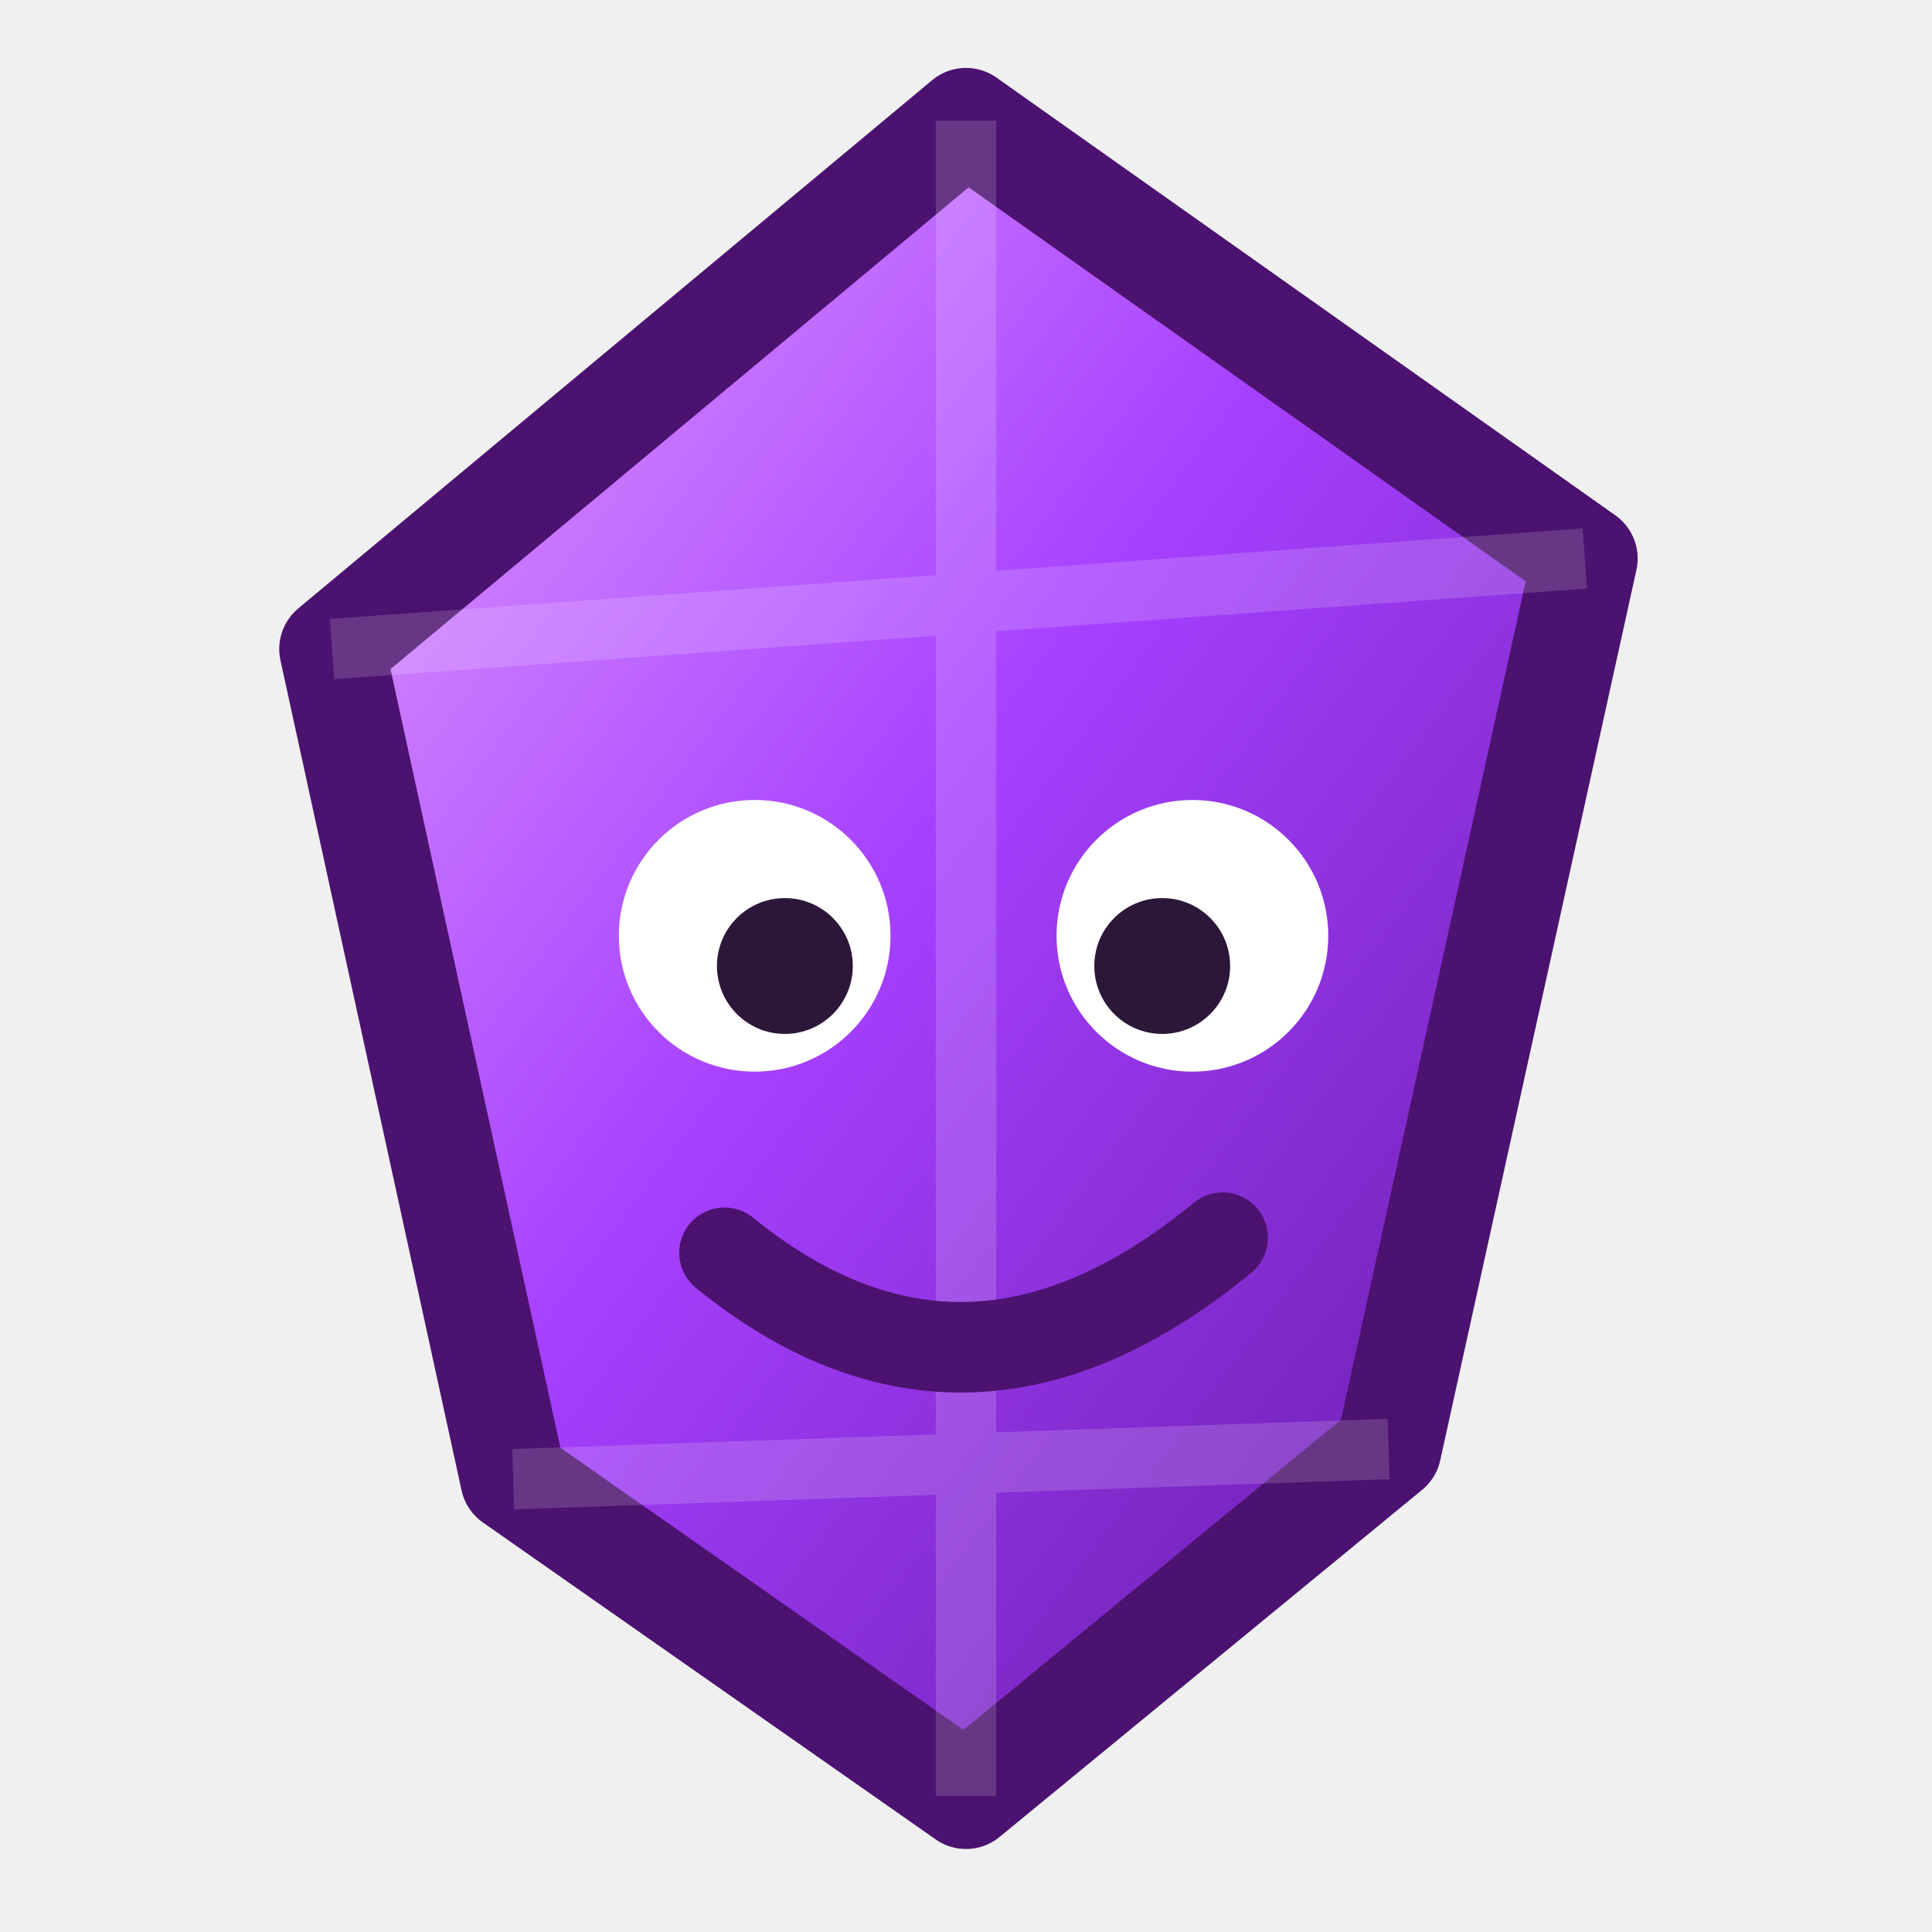
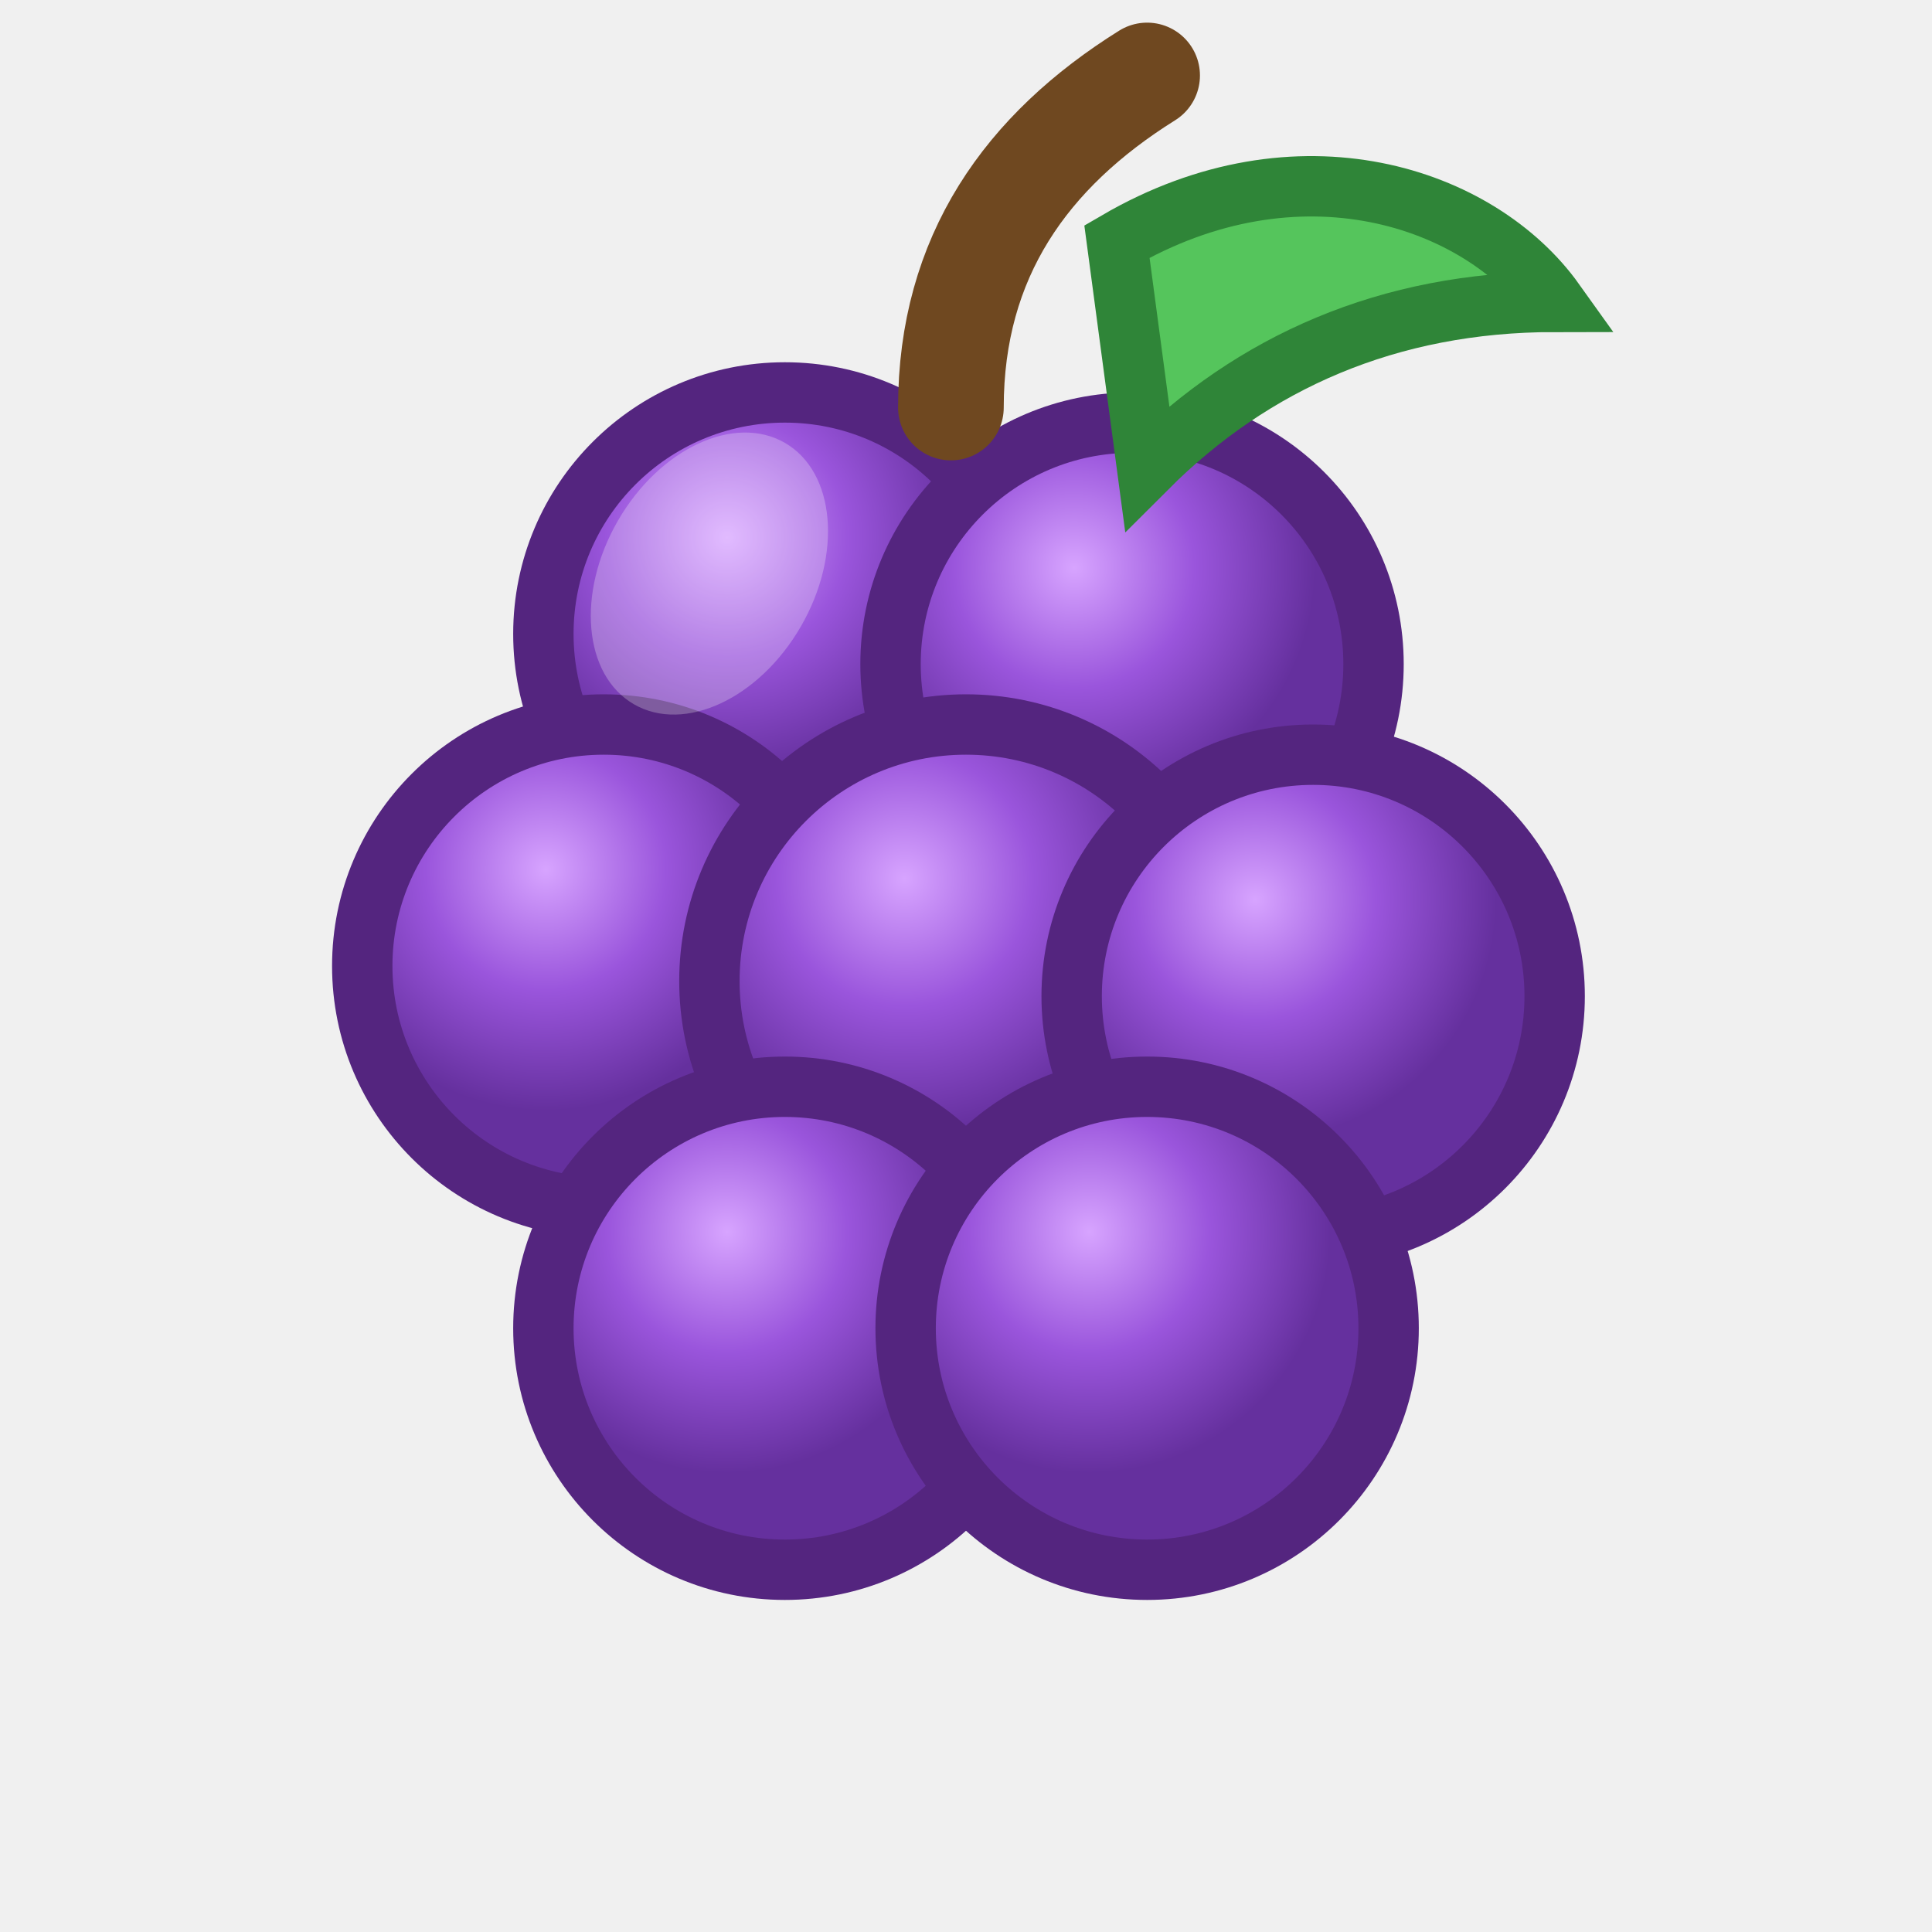
<svg xmlns="http://www.w3.org/2000/svg" viewBox="0 0 128 128">
  <defs>
-     <linearGradient id="g" x1="0" y1="0" x2="1" y2="1">
-       <stop stop-color="#e6a6ff" />
-       <stop offset=".45" stop-color="#a640ff" />
-       <stop offset="1" stop-color="#5c159b" />
-     </linearGradient>
+     <radialGradient id="g" cx="38%" cy="30%">
+       <stop stop-color="#d7a4ff" />
+       <stop offset=".5" stop-color="#9a55dc" />
+       <stop offset="1" stop-color="#65309e" />
+     </radialGradient>
  </defs>
-   <path d="M64 8 L105 37 L92 96 L64 119 L34 98 L22 43 Z" fill="url(#g)" stroke="#4b126f" stroke-width="7" stroke-linejoin="round" />
-   <path d="M64 8 L64 119 M22 43 L105 37 M34 98 L92 96" stroke="#ffffff" stroke-opacity=".16" stroke-width="4" />
-   <circle cx="50" cy="62" r="9" fill="#fff" />
-   <circle cx="79" cy="62" r="9" fill="#fff" />
-   <circle cx="52" cy="64" r="4.5" fill="#2c1738" />
-   <circle cx="77" cy="64" r="4.5" fill="#2c1738" />
-   <path d="M48 83 Q64 96 81 82" fill="none" stroke="#4b126f" stroke-width="6" stroke-linecap="round" />
+   <g stroke="#54257f" stroke-width="4">
+     <circle cx="52" cy="42" r="16" fill="url(#g)" />
+     <circle cx="75" cy="44" r="16" fill="url(#g)" />
+     <circle cx="40" cy="64" r="16" fill="url(#g)" />
+     <circle cx="64" cy="65" r="17" fill="url(#g)" />
+     <circle cx="87" cy="66" r="16" fill="url(#g)" />
+     <circle cx="52" cy="88" r="16" fill="url(#g)" />
+     <circle cx="76" cy="88" r="16" fill="url(#g)" />
+   </g>
+   <path d="M63 27c0-10 5-17 13-22" fill="none" stroke="#6f4820" stroke-width="7" stroke-linecap="round" />
+   <path d="M74 16c12-7 24-3 29 4-11 0-20 4-27 11z" fill="#55c55c" stroke="#2f8538" stroke-width="4" />
+   <ellipse cx="47" cy="38" rx="7" ry="10" fill="#fff" opacity=".25" transform="rotate(30 47 38)" />
</svg>
